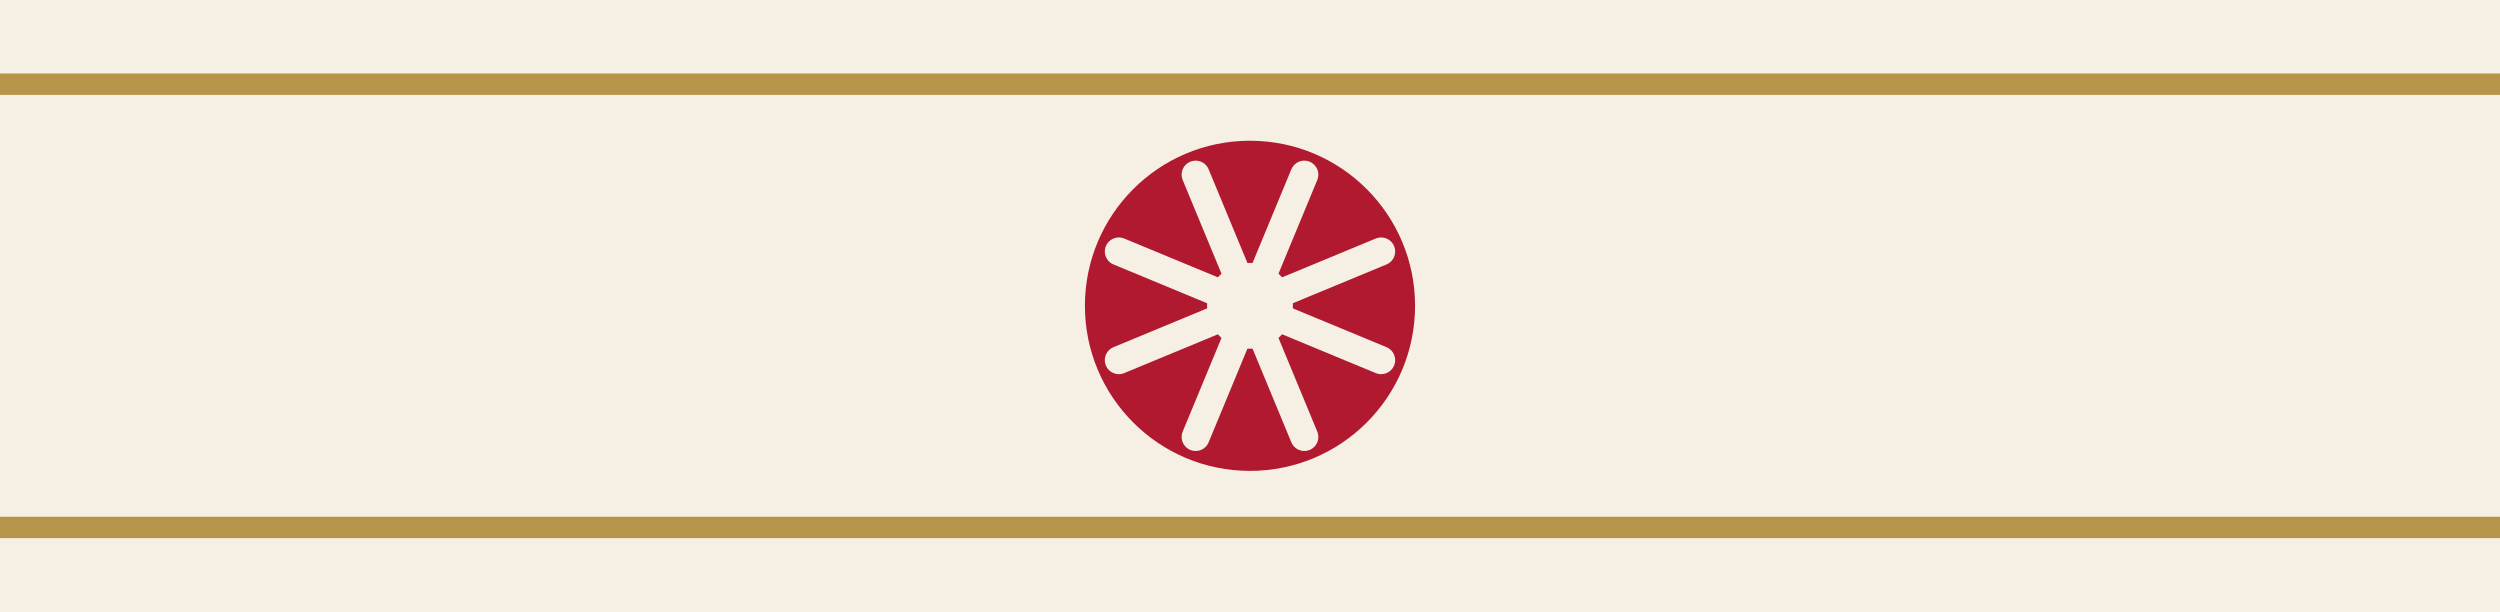
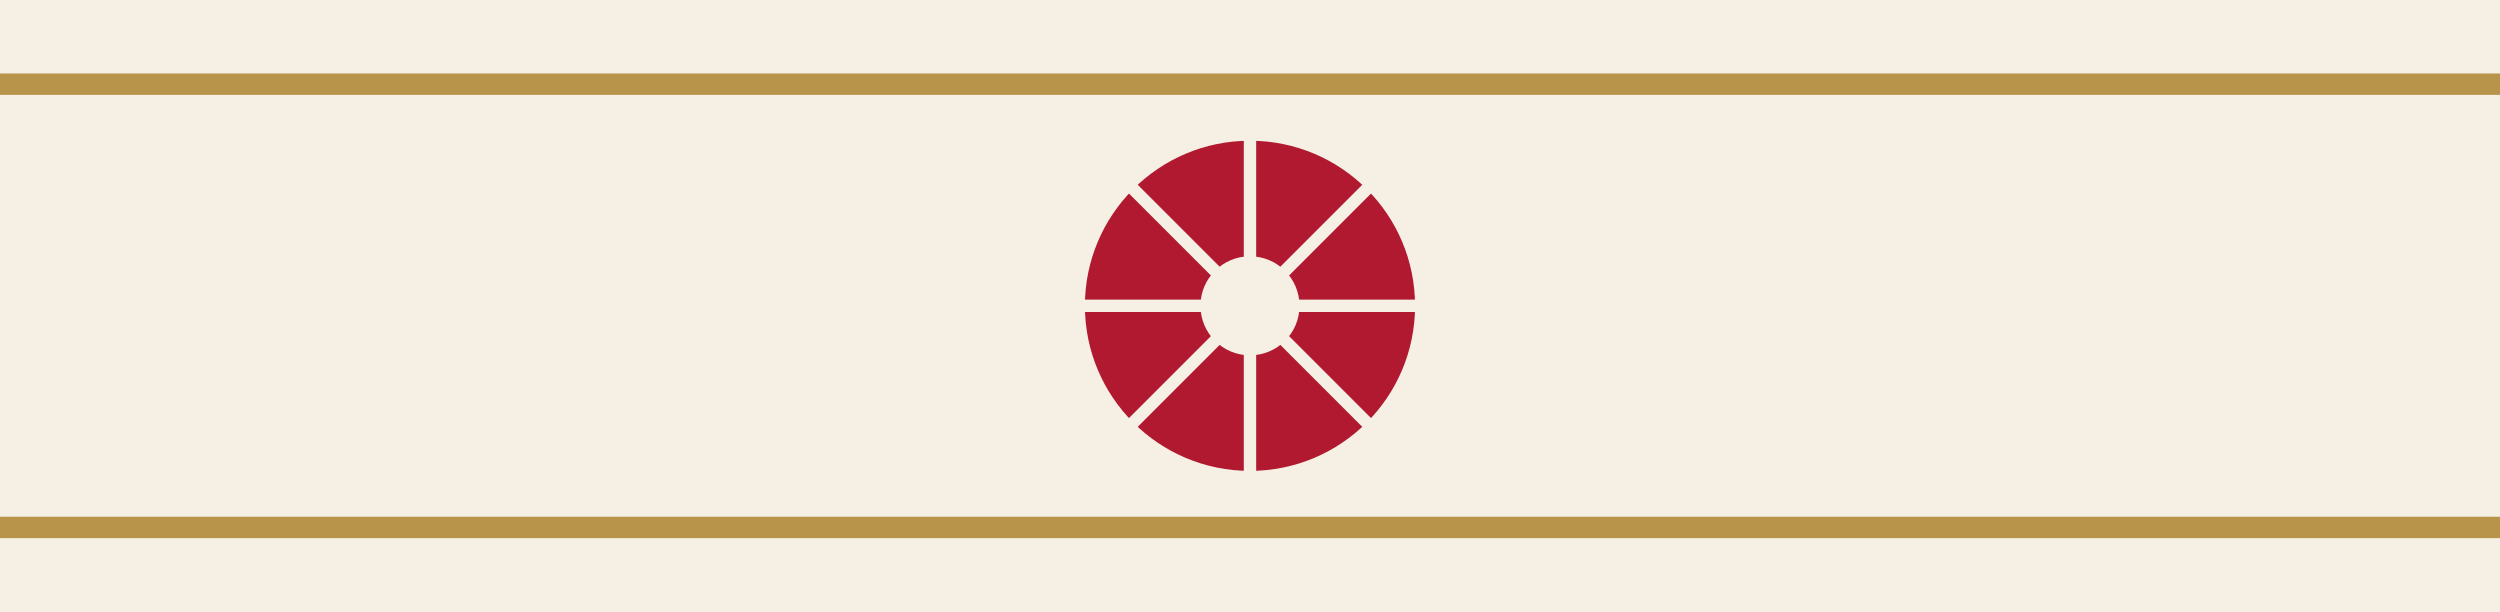
<svg xmlns="http://www.w3.org/2000/svg" viewBox="0 0 81.781 20.0" width="1308" height="320">
  <rect x="-1" y="-1" width="83.78" height="22.0" fill="#F6EFE3" />
  <rect x="-1" y="2.40" width="83.78" height="0.70" fill="#B8934A" />
  <rect x="-1" y="16.90" width="83.78" height="0.70" fill="#B8934A" />
  <g transform="translate(40.89 10.00)">
    <circle r="5.4" fill="#B0192F" />
-     <line x1="0" y1="0" x2="4.290" y2="1.777" stroke="#F6EFE3" stroke-width="0.918" stroke-linecap="round" />
-     <line x1="0" y1="0" x2="1.777" y2="4.290" stroke="#F6EFE3" stroke-width="0.918" stroke-linecap="round" />
-     <line x1="0" y1="0" x2="-1.777" y2="4.290" stroke="#F6EFE3" stroke-width="0.918" stroke-linecap="round" />
-     <line x1="0" y1="0" x2="-4.290" y2="1.777" stroke="#F6EFE3" stroke-width="0.918" stroke-linecap="round" />
-     <line x1="0" y1="0" x2="-4.290" y2="-1.777" stroke="#F6EFE3" stroke-width="0.918" stroke-linecap="round" />
-     <line x1="0" y1="0" x2="-1.777" y2="-4.290" stroke="#F6EFE3" stroke-width="0.918" stroke-linecap="round" />
-     <line x1="0" y1="0" x2="1.777" y2="-4.290" stroke="#F6EFE3" stroke-width="0.918" stroke-linecap="round" />
-     <line x1="0" y1="0" x2="4.290" y2="-1.777" stroke="#F6EFE3" stroke-width="0.918" stroke-linecap="round" />
-     <circle r="1.404" fill="#F6EFE3" />
+     <line x1="-5.670" y1="-0.000" x2="5.670" y2="0.000" stroke="#F6EFE3" stroke-width="0.405" />
+     <line x1="-4.009" y1="-4.009" x2="4.009" y2="4.009" stroke="#F6EFE3" stroke-width="0.405" />
+     <line x1="-0.000" y1="-5.670" x2="0.000" y2="5.670" stroke="#F6EFE3" stroke-width="0.405" />
+     <line x1="4.009" y1="-4.009" x2="-4.009" y2="4.009" stroke="#F6EFE3" stroke-width="0.405" />
+     <circle r="1.620" fill="#F6EFE3" />
  </g>
</svg>
